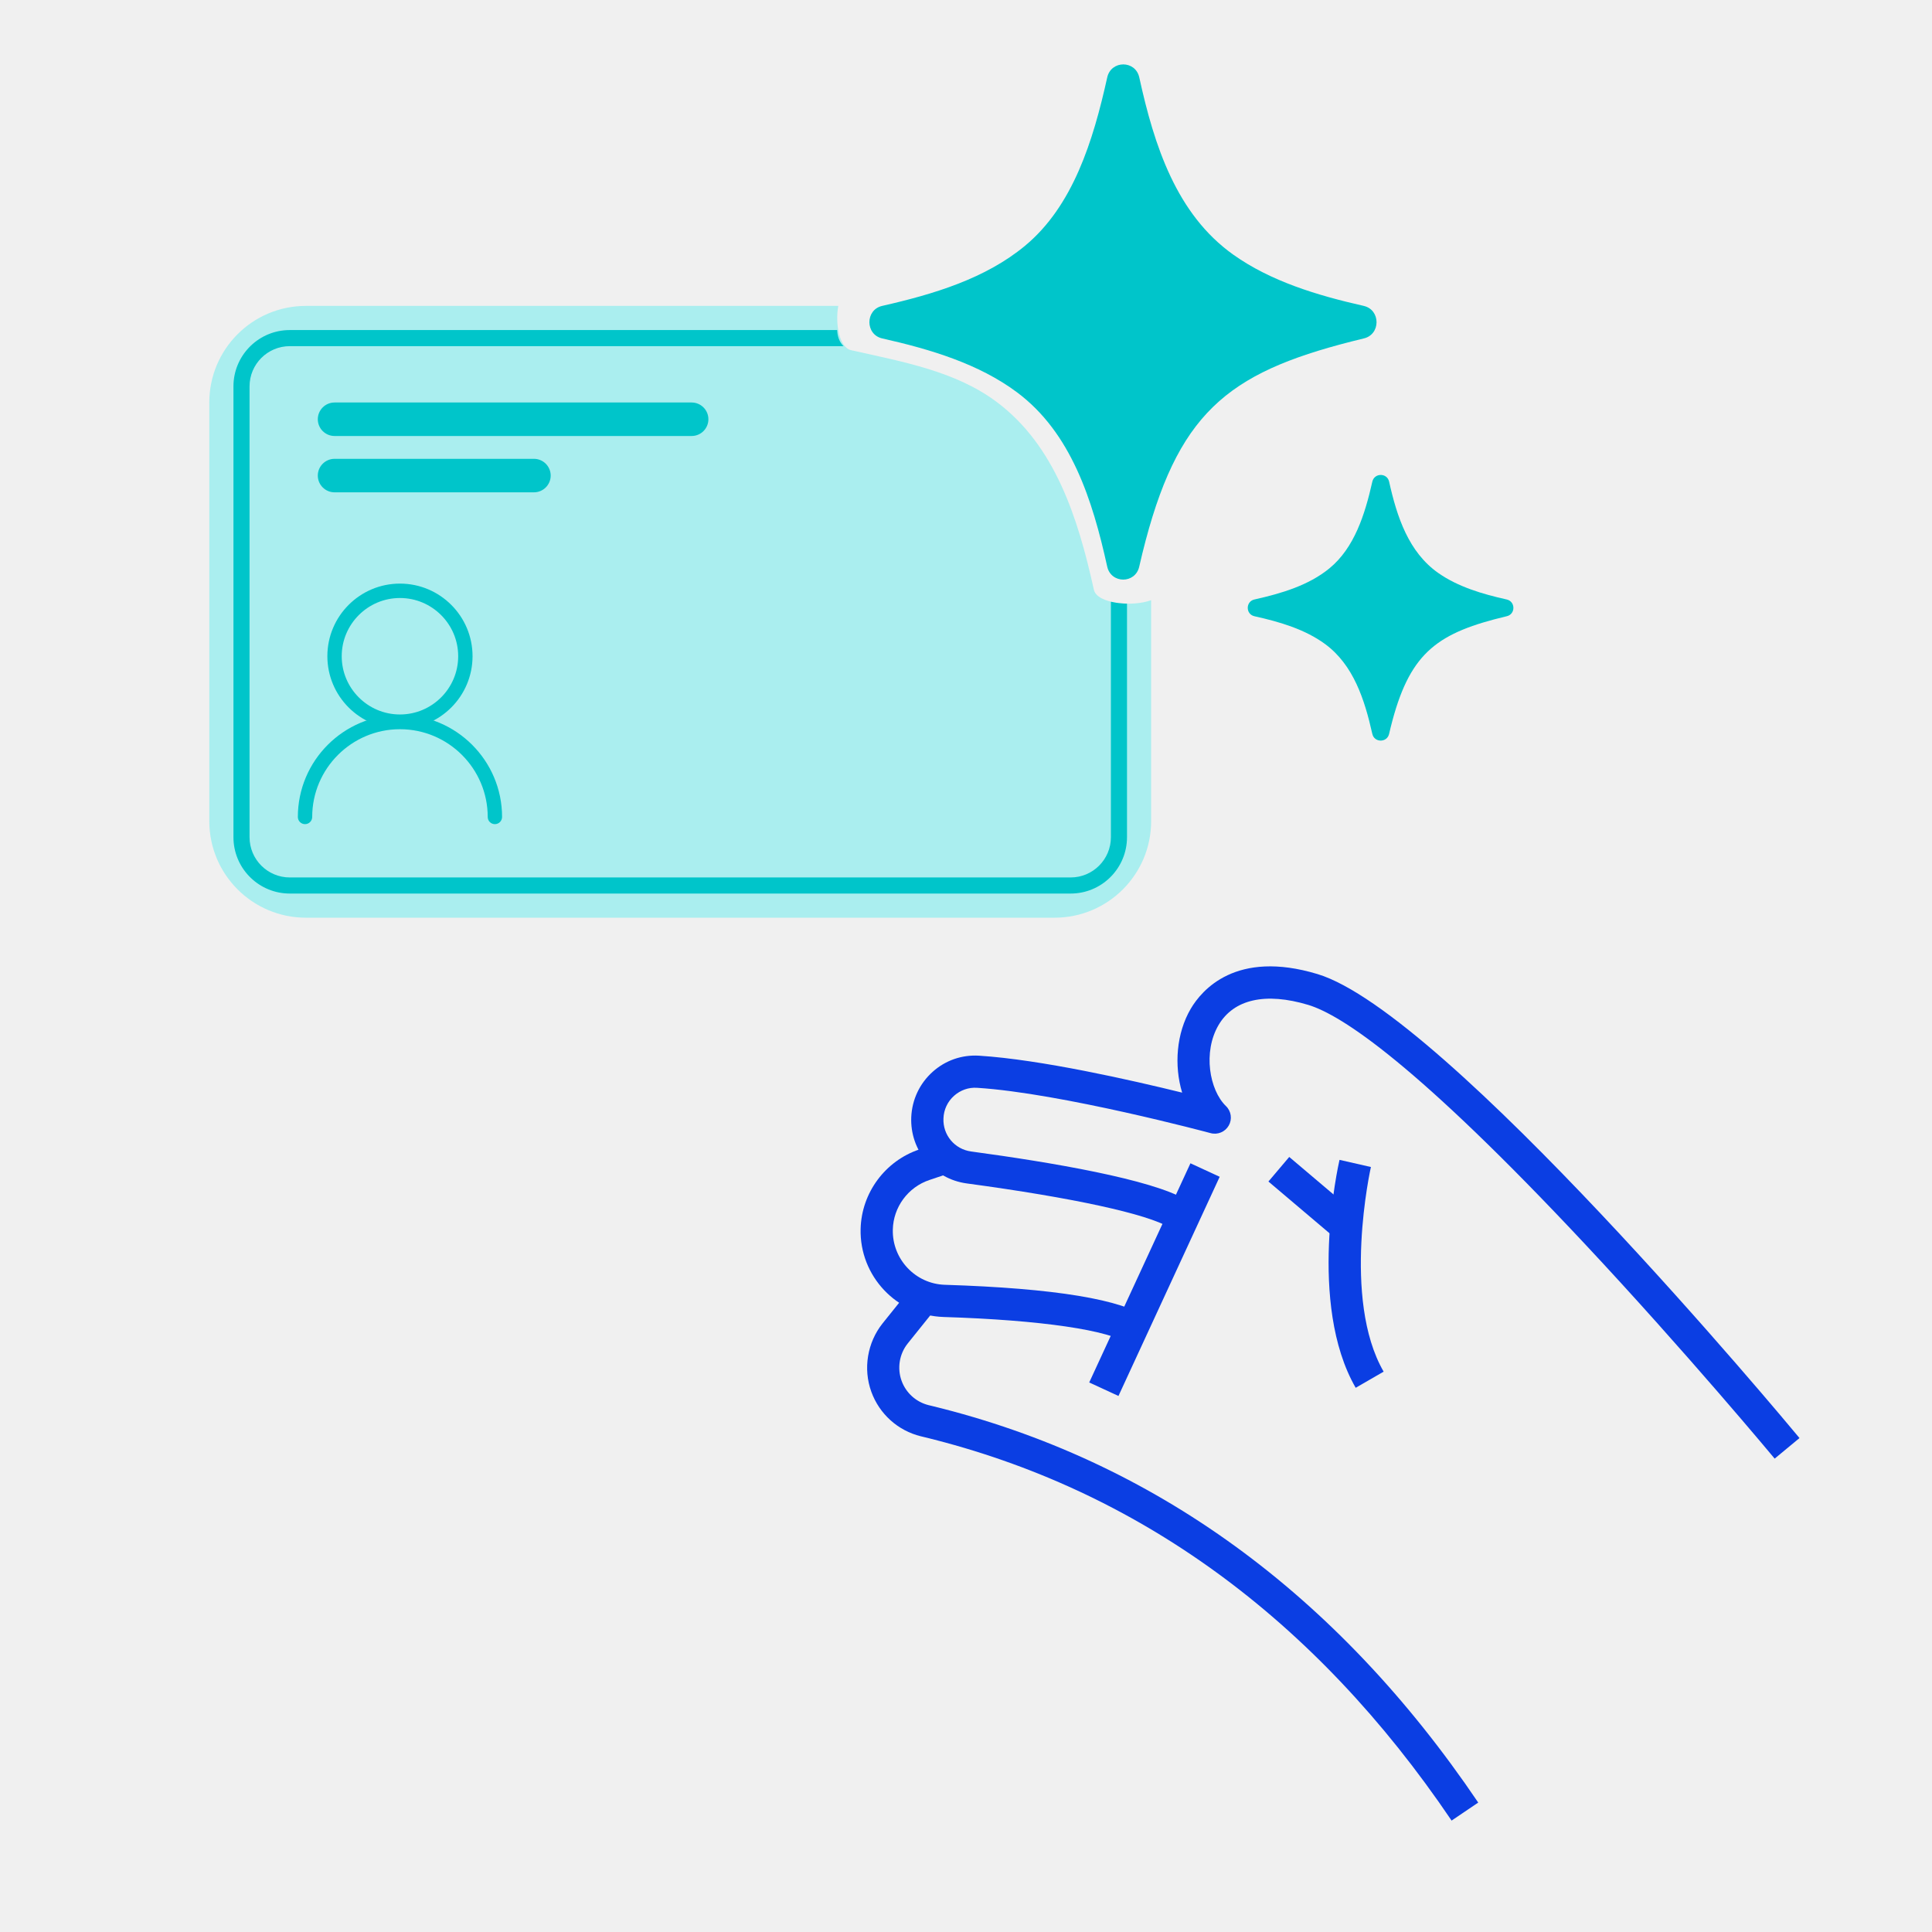
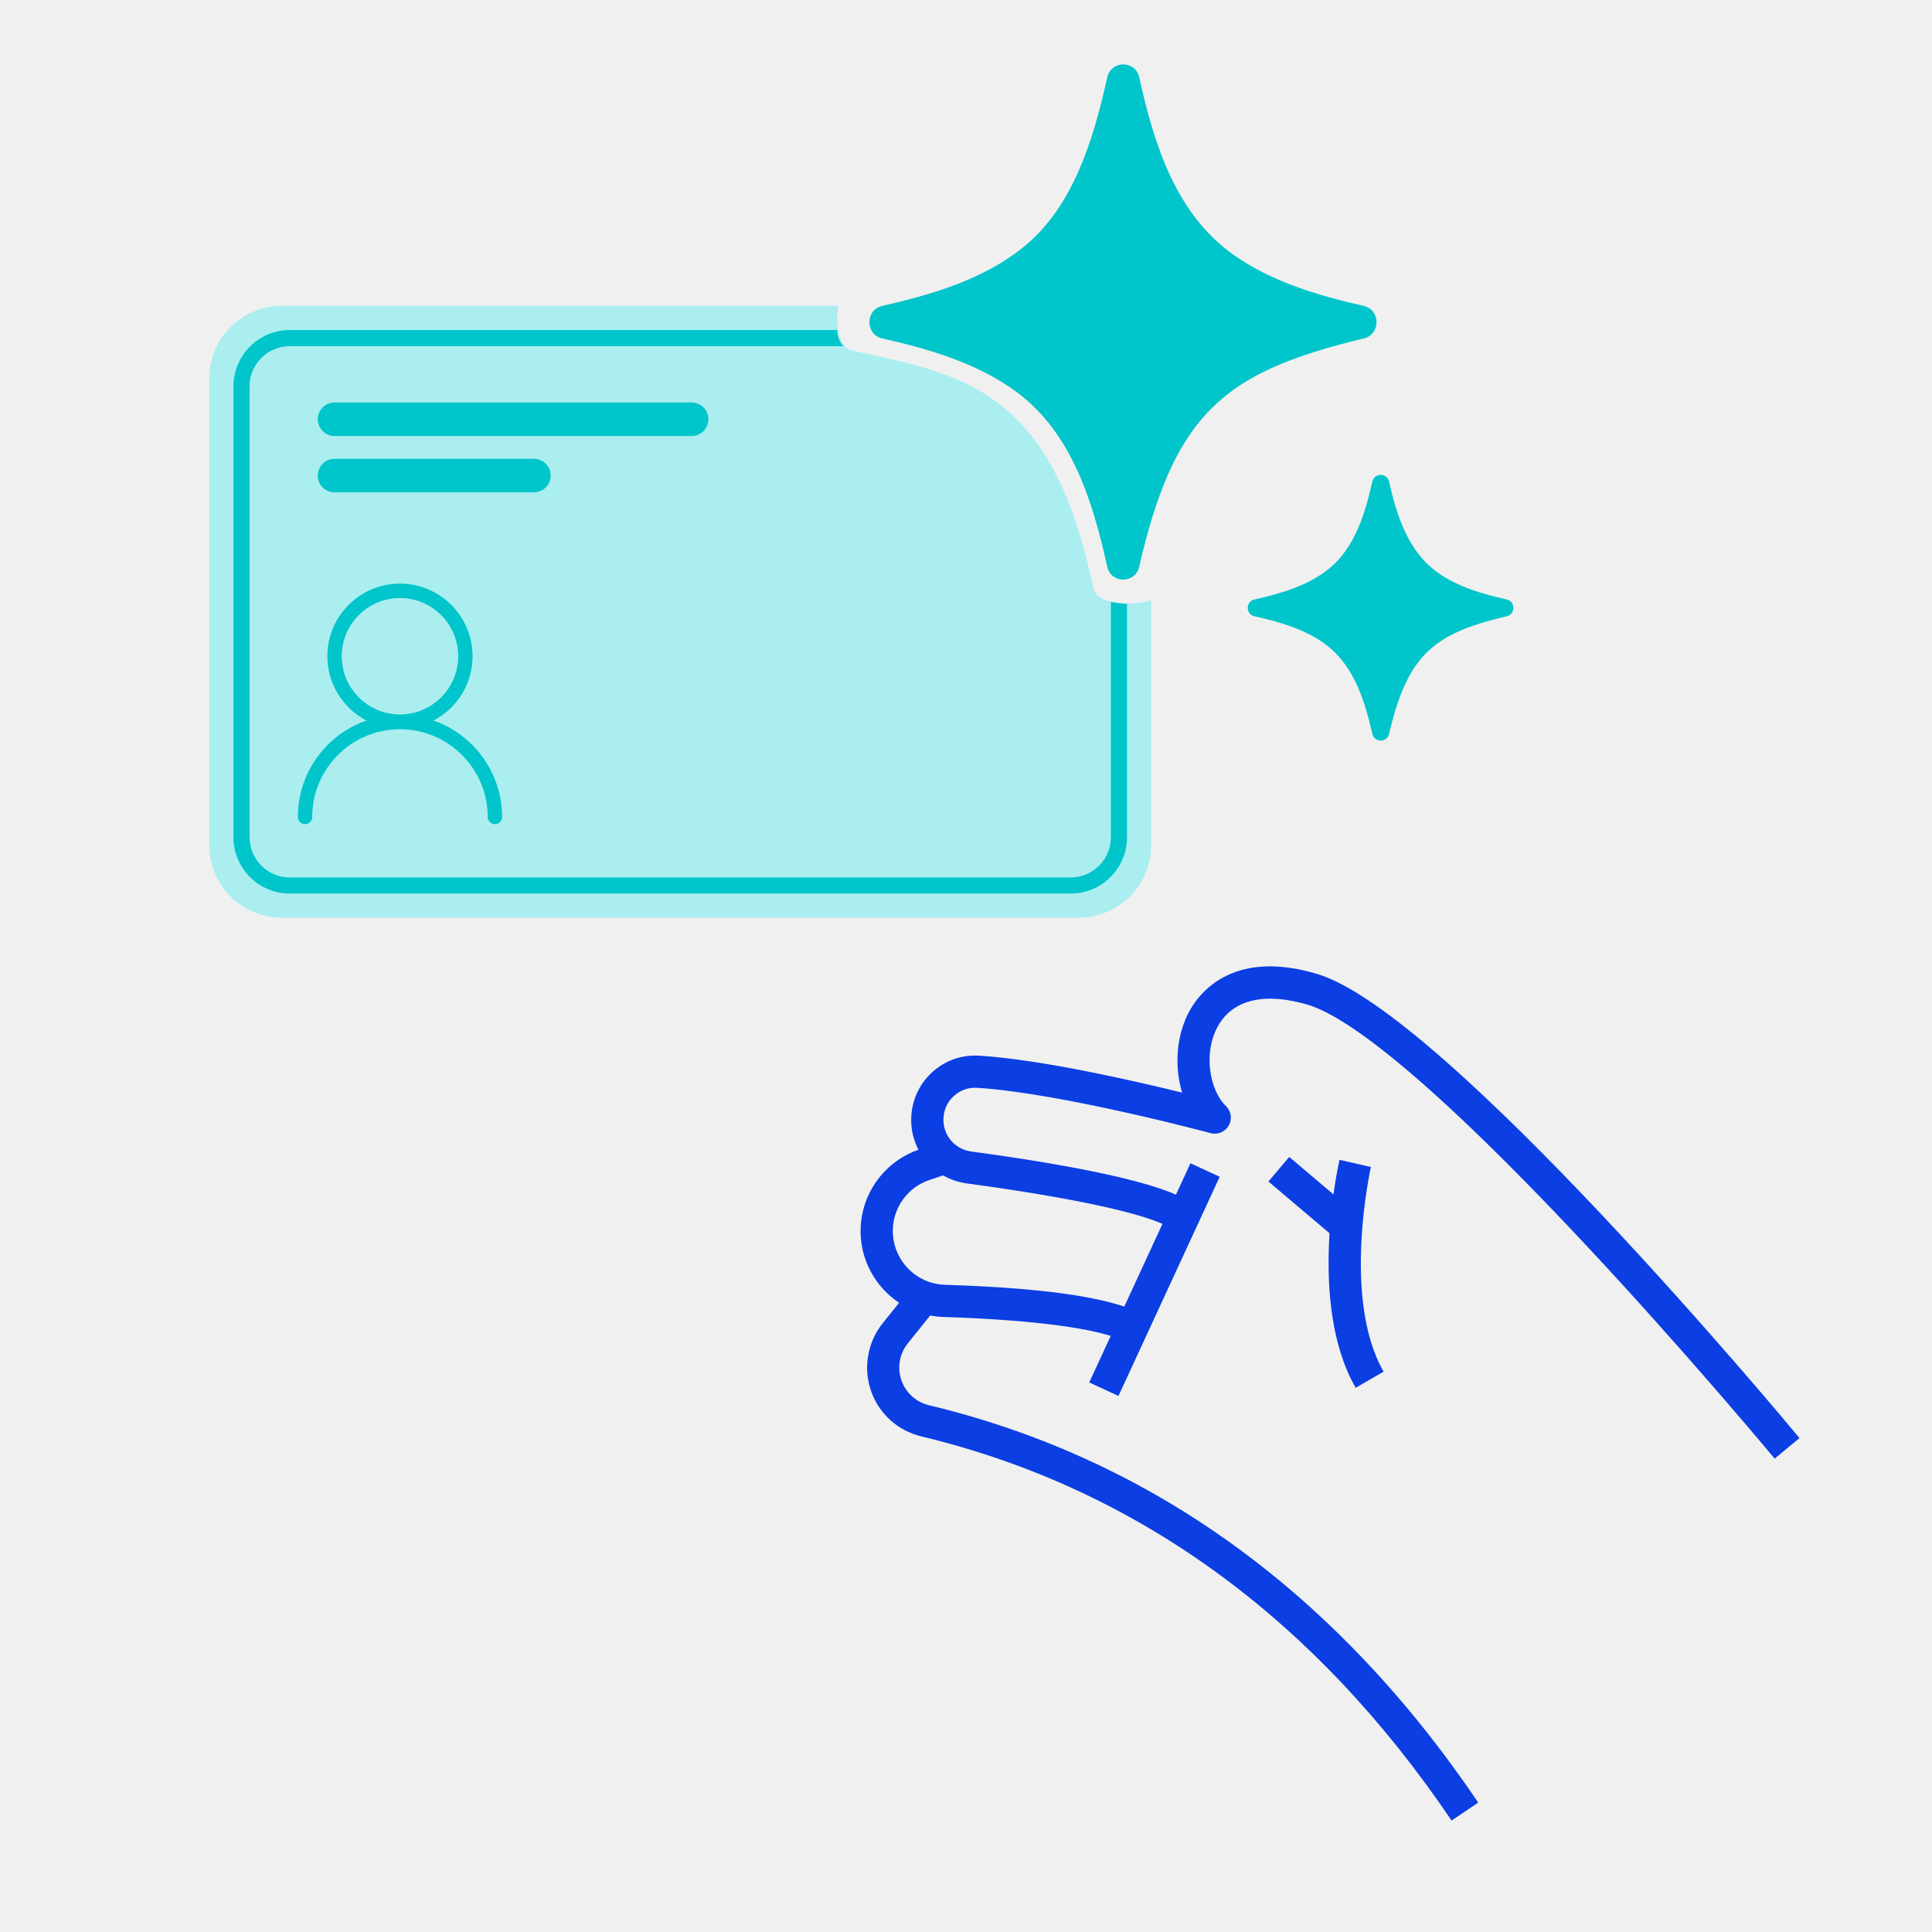
- <svg xmlns="http://www.w3.org/2000/svg" viewBox="0 0 180 180" fill="none">
-   <g clip-path="url(#clip0_8091_34980)">
-     <path d="M78.1 28.5C77.8 30.172 78.196 32.379 79.292 32.625C84.153 33.717 89.018 34.582 92.853 37.444C98.293 41.506 100.436 48.247 101.913 54.94C102.201 56.244 105.466 56.569 107.25 55.918V76.5C107.25 81.471 103.221 85.5 98.25 85.5H28.5C23.529 85.5 19.5 81.471 19.5 76.5V37.5C19.5 32.529 23.529 28.5 28.5 28.5H78.1Z" fill="#AAEEEF" />
-     <path d="M165.345 135.9C165.263 135.803 157.11 125.993 147.653 115.89C132.023 99.195 125.01 94.568 121.883 93.623C117.908 92.43 114.945 93.091 113.528 95.505C112.058 98.018 112.68 101.558 114.218 103.05C114.713 103.523 114.818 104.273 114.48 104.865C114.143 105.458 113.445 105.75 112.785 105.57C112.65 105.533 98.88 101.843 91.028 101.348C90.24 101.295 89.483 101.565 88.89 102.09C88.283 102.63 87.93 103.38 87.9 104.198C87.833 105.75 88.943 107.07 90.473 107.28C97.853 108.278 107.318 109.868 110.535 111.803L108.99 114.375C106.86 113.093 99.968 111.593 90.075 110.258C86.993 109.845 84.765 107.183 84.9 104.07C84.975 102.443 85.68 100.95 86.888 99.863C88.08 98.79 89.618 98.258 91.215 98.356C96.968 98.716 105.443 100.643 110.138 101.798C109.373 99.27 109.598 96.27 110.94 93.983C111.96 92.251 115.148 88.456 122.745 90.751C134.648 94.335 166.313 132.36 167.655 133.98L165.345 135.893V135.9Z" fill="#0B3EE3" />
-     <path d="M105.165 125.228C103.44 123.931 96.99 122.986 87.922 122.701C83.542 122.566 80.07 118.883 80.182 114.496C80.265 111.136 82.462 108.166 85.642 107.093L87.225 106.561L88.177 109.403L86.595 109.936C84.6 110.603 83.227 112.463 83.182 114.563C83.115 117.308 85.282 119.611 88.02 119.701C98.257 120.023 104.64 121.073 106.972 122.828L105.172 125.228H105.165Z" fill="#0B3EE3" />
-     <path d="M135.233 169.606C122.49 150.766 105.983 138.759 86.168 133.906L85.793 133.816C83.655 133.291 81.93 131.739 81.18 129.669C80.4 127.524 80.805 125.079 82.23 123.294L84.698 120.219L87.038 122.094L84.57 125.169C83.79 126.144 83.573 127.471 84 128.649C84.413 129.781 85.35 130.621 86.513 130.914L86.888 131.004C107.445 136.036 124.553 148.464 137.723 167.941L135.24 169.621L135.233 169.606Z" fill="#0B3EE3" />
-     <path d="M120.115 107.791L118.176 110.08L124.191 115.174L126.13 112.885L120.115 107.791Z" fill="#0B3EE3" />
-     <path d="M126.308 129.301C121.8 121.486 124.673 108.608 124.8 108.061L127.725 108.728C127.695 108.848 124.988 121.006 128.91 127.793L126.315 129.293L126.308 129.301Z" fill="#0B3EE3" />
-     <path d="M110.911 108.381L101.48 128.801L104.204 130.059L113.635 109.639L110.911 108.381Z" fill="#0B3EE3" />
-     <path d="M78 30.75C78.012 31.32 78.209 31.884 78.592 32.25H27C24.929 32.25 23.25 33.929 23.25 36V78C23.25 80.071 24.929 81.75 27 81.75H99.75C101.821 81.75 103.5 80.071 103.5 78V56.06C103.959 56.172 104.477 56.232 105 56.241V78L104.993 78.27C104.852 81.044 102.559 83.25 99.75 83.25H27C24.191 83.25 21.898 81.044 21.757 78.27L21.75 78V36C21.75 33.191 23.956 30.898 26.73 30.757L27 30.75H78Z" fill="#00C5CA" />
-     <path d="M127.05 28.499C128.658 28.862 128.647 31.193 127.034 31.537C114.96 34.462 110.039 37.898 106.734 50.37C106.52 51.175 106.323 51.985 106.138 52.797C105.77 54.408 103.51 54.398 103.155 52.785C101.786 46.577 99.801 40.325 94.761 36.557C91.208 33.902 86.701 32.544 82.197 31.531C80.603 31.173 80.6 28.861 82.194 28.499C87.003 27.408 91.825 25.951 95.504 22.895C99.968 19.188 101.845 13.137 103.157 7.217C103.516 5.597 105.789 5.593 106.144 7.213C107.537 13.574 109.603 19.955 114.901 23.725C118.381 26.201 122.71 27.52 127.051 28.498L127.05 28.499Z" fill="#00C5CA" />
-     <path d="M140.371 55.851C141.214 56.038 141.208 57.24 140.363 57.417C134.039 58.925 131.461 60.698 129.73 67.128C129.618 67.543 129.515 67.961 129.418 68.38C129.225 69.21 128.041 69.205 127.855 68.374C127.138 65.172 126.098 61.949 123.458 60.006C121.597 58.637 119.236 57.937 116.877 57.414C116.042 57.23 116.041 56.038 116.875 55.851C119.394 55.289 121.92 54.537 123.848 52.961C126.185 51.05 127.169 47.93 127.856 44.877C128.044 44.042 129.235 44.04 129.421 44.876C130.15 48.155 131.233 51.446 134.008 53.389C135.83 54.666 138.098 55.346 140.372 55.851L140.371 55.851Z" fill="#00C5CA" />
-     <path d="M37.263 67.899C33.536 67.899 30.5 64.867 30.5 61.136C30.5 57.404 33.532 54.373 37.263 54.373C40.994 54.373 44.026 57.404 44.026 61.136C44.026 64.867 40.994 67.899 37.263 67.899ZM37.263 55.715C34.272 55.715 31.837 58.149 31.837 61.14C31.837 64.132 34.272 66.566 37.263 66.566C40.254 66.566 42.688 64.132 42.688 61.14C42.688 58.149 40.254 55.715 37.263 55.715Z" fill="#00C5CA" />
-     <path d="M46.108 76.784C45.738 76.784 45.44 76.485 45.44 76.115C45.44 71.608 41.771 67.939 37.264 67.939C32.756 67.939 29.087 71.608 29.087 76.115C29.087 76.485 28.789 76.784 28.419 76.784C28.049 76.784 27.75 76.485 27.75 76.115C27.75 70.868 32.016 66.602 37.264 66.602C42.511 66.602 46.777 70.868 46.777 76.115C46.777 76.485 46.478 76.784 46.108 76.784Z" fill="#00C5CA" />
-     <path d="M64.44 40.621H31.17C30.309 40.621 29.609 39.921 29.609 39.06C29.609 38.2 30.309 37.5 31.17 37.5H64.44C65.3 37.5 66 38.2 66 39.06C66 39.921 65.3 40.621 64.44 40.621Z" fill="#00C5CA" />
-     <path d="M49.751 45.869H31.17C30.309 45.869 29.609 45.169 29.609 44.308C29.609 43.448 30.309 42.748 31.17 42.748H49.746C50.607 42.748 51.307 43.448 51.307 44.308C51.307 45.169 50.607 45.869 49.746 45.869H49.751Z" fill="#00C5CA" />
+ <svg xmlns="http://www.w3.org/2000/svg" viewBox="0 0 240 240" fill="none">
+   <g clip-path="url(#clip0_26536_26459)">
+     <path d="M104.134 38C103.734 40.229 104.261 43.172 105.723 43.5C112.204 44.956 118.691 46.11 123.804 49.927C131.057 55.343 133.915 64.329 135.885 73.254C136.268 74.992 140.622 75.424 143 74.557V105C143 109.971 138.971 114 134 114H35C30.029 114 26 109.971 26 105V47C26 42.029 30.029 38 35 38H104.134Z" fill="#AAEEEF" />
+     <path d="M220.459 181.2C220.349 181.07 209.479 167.99 196.869 154.52C176.029 132.26 166.679 126.09 162.509 124.83C157.209 123.24 153.259 124.12 151.369 127.34C149.409 130.69 150.239 135.41 152.289 137.4C152.949 138.03 153.089 139.03 152.639 139.82C152.189 140.61 151.259 141 150.379 140.76C150.199 140.71 131.839 135.79 121.369 135.13C120.319 135.06 119.309 135.42 118.519 136.12C117.709 136.84 117.239 137.84 117.199 138.93C117.109 141 118.589 142.76 120.629 143.04C130.469 144.37 143.089 146.49 147.379 149.07L145.319 152.5C142.479 150.79 133.289 148.79 120.099 147.01C115.989 146.46 113.019 142.91 113.199 138.76C113.299 136.59 114.239 134.6 115.849 133.15C117.439 131.72 119.489 131.01 121.619 131.14C129.289 131.62 140.589 134.19 146.849 135.73C145.829 132.36 146.129 128.36 147.919 125.31C149.279 123 153.529 117.94 163.659 121C179.529 125.78 221.749 176.48 223.539 178.64L220.459 181.19V181.2Z" fill="#0B3EE3" />
+     <path d="M140.22 166.97C137.92 165.24 129.32 163.98 117.23 163.6C111.39 163.42 106.76 158.51 106.91 152.66C107.02 148.18 109.95 144.22 114.19 142.79L116.3 142.08L117.57 145.87L115.46 146.58C112.8 147.47 110.97 149.95 110.91 152.75C110.82 156.41 113.71 159.48 117.36 159.6C131.01 160.03 139.52 161.43 142.63 163.77L140.23 166.97H140.22Z" fill="#0B3EE3" />
+     <path d="M180.31 226.14C163.32 201.02 141.31 185.01 114.89 178.54L114.39 178.42C111.54 177.72 109.24 175.65 108.24 172.89C107.2 170.03 107.74 166.77 109.64 164.39L112.93 160.29L116.05 162.79L112.76 166.89C111.72 168.19 111.43 169.96 112 171.53C112.55 173.04 113.8 174.16 115.35 174.55L115.85 174.67C143.26 181.38 166.07 197.95 183.63 223.92L180.32 226.16L180.31 226.14Z" fill="#0B3EE3" />
+     <path d="M160.153 143.719L157.568 146.772L165.589 153.564L168.174 150.512L160.153 143.719Z" fill="#0B3EE3" />
+     <path d="M168.409 172.4C162.399 161.98 166.229 144.81 166.399 144.08L170.299 144.97C170.259 145.13 166.649 161.34 171.879 170.39L168.419 172.39L168.409 172.4Z" fill="#0B3EE3" />
+     <path d="M147.883 144.507L135.309 171.734L138.94 173.411L151.515 146.184L147.883 144.507Z" fill="#0B3EE3" />
+     <path d="M104 41C104.016 41.761 104.28 42.511 104.79 43H36C33.239 43 31 45.239 31 48V104C31 106.761 33.239 109 36 109H133C135.761 109 138 106.761 138 104V74.747C138.612 74.897 139.303 74.976 140 74.988V104L139.991 104.36C139.804 108.059 136.745 111 133 111H36C32.255 111 29.196 108.059 29.009 104.36L29 104V48C29 44.255 31.941 41.196 35.64 41.009L36 41H104Z" fill="#00C5CA" />
+     <path d="M169.4 37.999C171.544 38.483 171.529 41.59 169.379 42.049C153.28 45.949 146.718 50.531 142.312 67.16C142.027 68.233 141.765 69.313 141.517 70.396C141.027 72.543 138.014 72.531 137.54 70.381C135.715 62.103 133.068 53.767 126.348 48.743C121.611 45.203 115.601 43.392 109.596 42.042C107.47 41.564 107.467 38.481 109.592 37.999C116.004 36.544 122.433 34.601 127.339 30.526C133.29 25.584 135.793 17.517 137.543 9.622C138.022 7.462 141.052 7.458 141.526 9.618C143.383 18.099 146.138 26.607 153.201 31.633C157.841 34.934 163.613 36.694 169.401 37.998L169.4 37.999Z" fill="#00C5CA" />
+     <path d="M187.162 74.468C188.285 74.718 188.277 76.32 187.151 76.556C178.718 78.567 175.281 80.93 172.973 89.504C172.824 90.058 172.686 90.615 172.557 91.173C172.3 92.28 170.721 92.274 170.473 91.165C169.517 86.897 168.131 82.599 164.611 80.008C162.129 78.183 158.982 77.249 155.836 76.553C154.722 76.306 154.721 74.717 155.834 74.468C159.193 73.718 162.56 72.716 165.13 70.615C168.247 68.067 169.558 63.907 170.475 59.836C170.726 58.723 172.313 58.721 172.561 59.834C173.534 64.207 174.977 68.594 178.677 71.186C181.107 72.888 184.131 73.795 187.163 74.468L187.162 74.468Z" fill="#00C5CA" />
+     <path d="M49.685 90.533C44.716 90.533 40.668 86.491 40.668 81.515C40.668 76.54 44.71 72.498 49.685 72.498C54.66 72.498 58.702 76.54 58.702 81.515C58.702 86.491 54.66 90.533 49.685 90.533ZM49.685 74.287C45.697 74.287 42.451 77.533 42.451 81.521C42.451 85.51 45.697 88.755 49.685 88.755C53.674 88.755 56.919 85.51 56.919 81.521C56.919 77.533 53.674 74.287 49.685 74.287Z" fill="#00C5CA" />
+     <path d="M61.478 102.379C60.984 102.379 60.586 101.981 60.586 101.487C60.586 95.478 55.694 90.586 49.685 90.586C43.675 90.586 38.783 95.478 38.783 101.487C38.783 101.981 38.385 102.379 37.892 102.379C37.398 102.379 37 101.981 37 101.487C37 94.491 42.688 88.803 49.685 88.803C56.681 88.803 62.369 94.491 62.369 101.487C62.369 101.981 61.971 102.379 61.478 102.379Z" fill="#00C5CA" />
+     <path d="M85.919 54.161H41.559C40.412 54.161 39.478 53.228 39.478 52.08C39.478 50.933 40.412 50 41.559 50H85.919C87.067 50 88 50.933 88 52.08C88 53.228 87.067 54.161 85.919 54.161Z" fill="#00C5CA" />
+     <path d="M66.334 61.157H41.559C40.412 61.157 39.478 60.224 39.478 59.077C39.478 57.929 40.412 56.996 41.559 56.996H66.328C67.475 56.996 68.408 57.929 68.408 59.077C68.408 60.224 67.475 61.157 66.328 61.157H66.334Z" fill="#00C5CA" />
  </g>
  <defs>
-     <clipPath id="clip0_8091_34980">
-       <rect width="180" height="180" fill="white" />
+     <clipPath id="clip0_26536_26459">
+       <rect width="240" height="240" fill="white" />
    </clipPath>
  </defs>
</svg>
